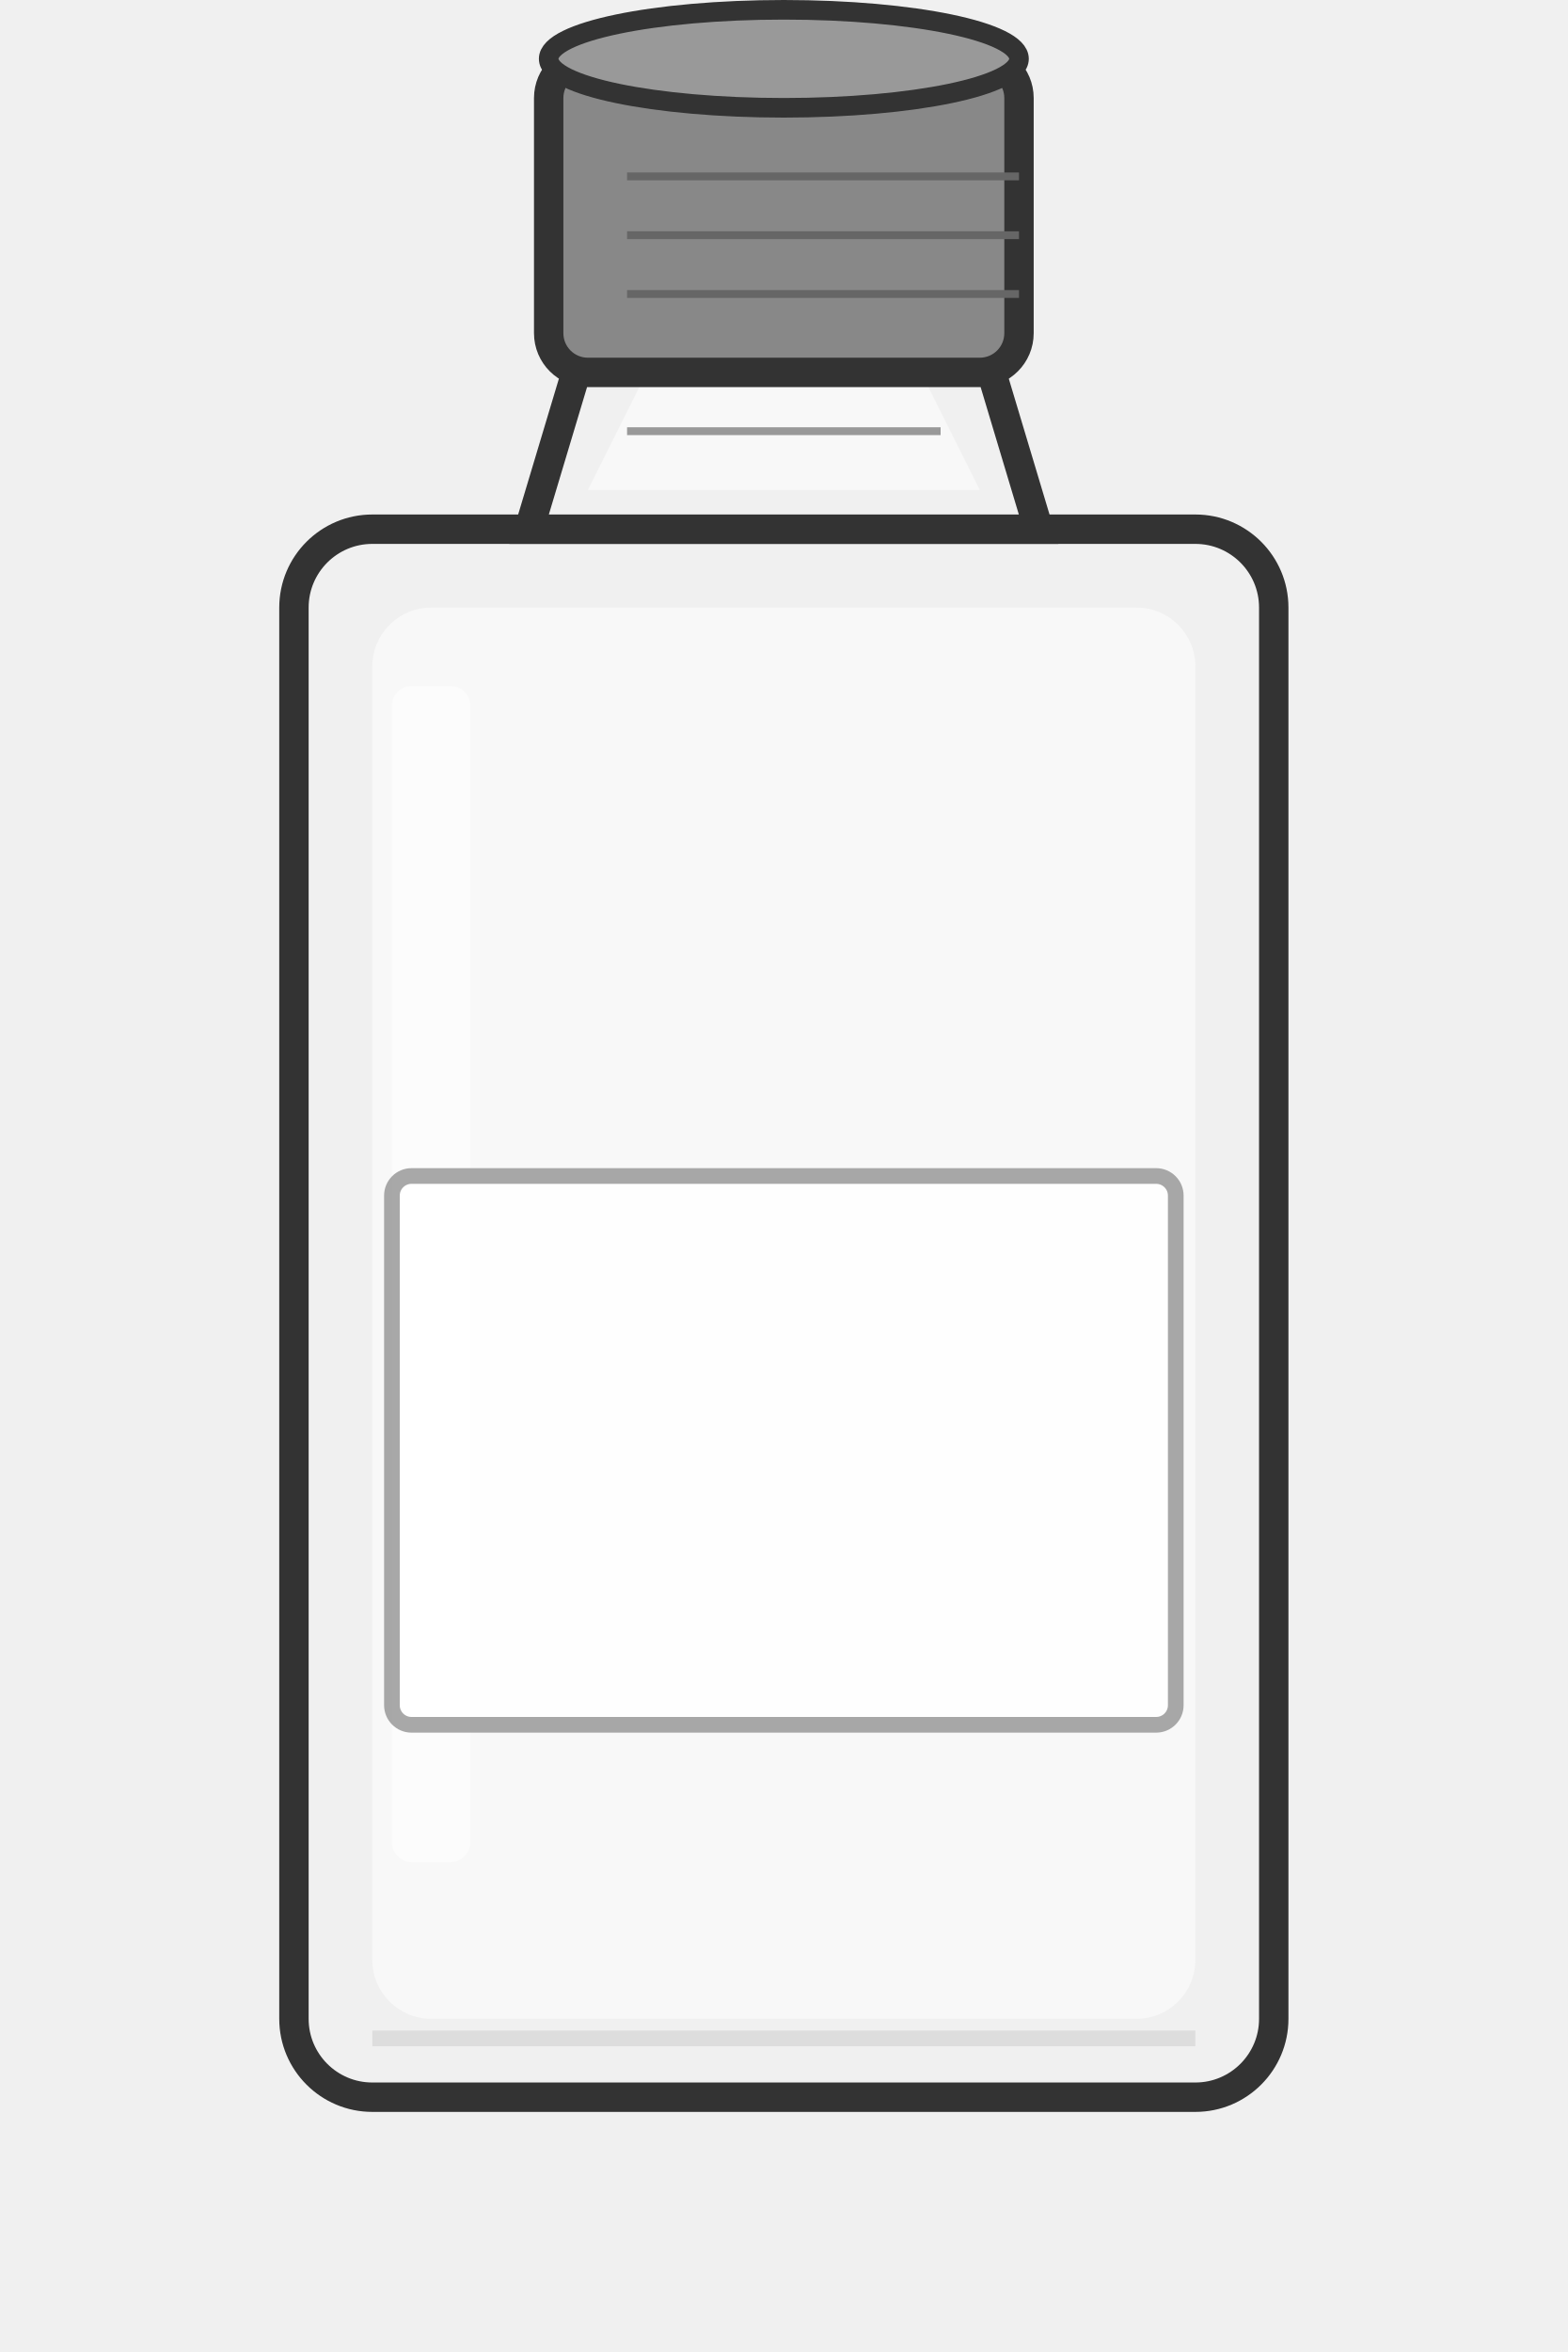
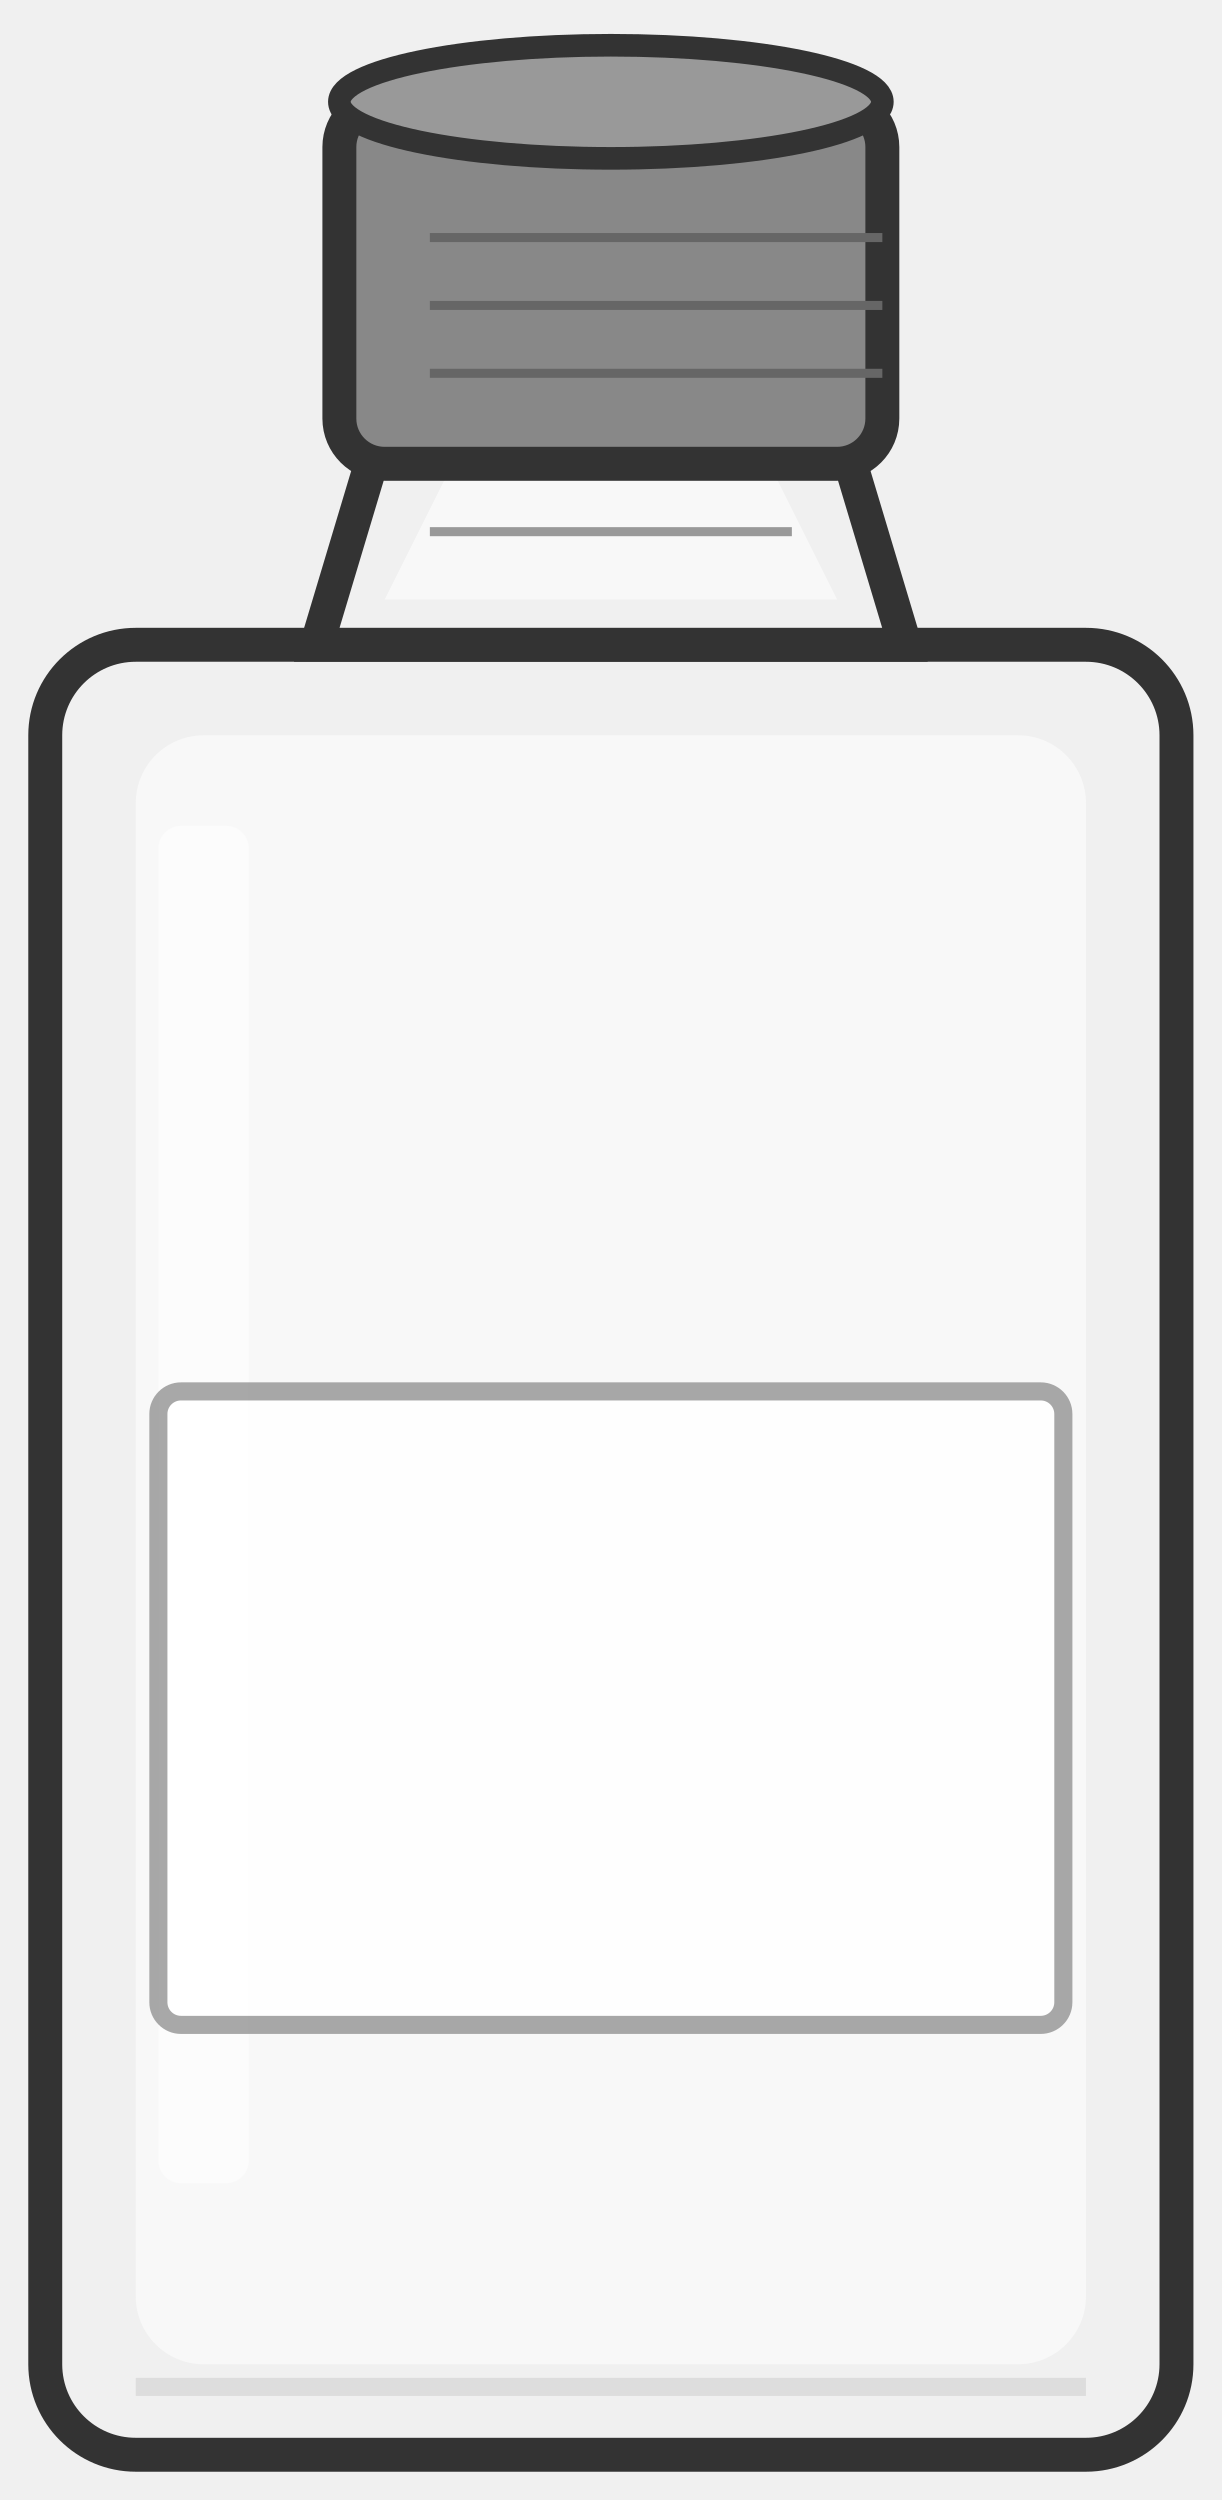
- <svg xmlns="http://www.w3.org/2000/svg" id="media_bottle" viewBox="0 0 80 120">
+ <svg xmlns="http://www.w3.org/2000/svg" id="media_bottle" viewBox="0 0 54 110.5">
  <defs>
    <clipPath id="anchor_liquid_clip">
-       <rect x="19" y="31" width="42" height="72" rx="2" />
+       <rect x="6" y="32.5" width="42" height="72" rx="2" />
    </clipPath>
  </defs>
  <g id="body">
-     <rect x="15" y="27" width="50" height="80" rx="4" fill="#f0f0f0" stroke="#333333" stroke-width="1.5" />
-     <rect x="19" y="31" width="42" height="72" rx="3" fill="#f8f8f8" stroke="none" />
-     <rect x="20" y="35" width="4" height="60" rx="1" fill="#ffffff" opacity="0.5" />
-     <line x1="19" y1="104" x2="61" y2="104" stroke="#dddddd" stroke-width="0.8" />
+     <rect x="2" y="28.5" width="50" height="80" rx="4" fill="#f0f0f0" stroke="#333333" stroke-width="1.5" />
+     <rect x="6" y="32.5" width="42" height="72" rx="3" fill="#f8f8f8" stroke="none" />
+     <rect x="7" y="36.5" width="4" height="60" rx="1" fill="#ffffff" opacity="0.5" />
+     <line x1="6" y1="105.5" x2="48" y2="105.5" stroke="#dddddd" stroke-width="0.8" />
  </g>
  <g id="neck">
-     <path d="M 30 17 L 27 27 L 53 27 L 50 17 Z" fill="#f0f0f0" stroke="#333333" stroke-width="1.5" />
-     <path d="M 33 19 L 30 25 L 50 25 L 47 19 Z" fill="#f8f8f8" stroke="none" />
-     <line x1="32" y1="22" x2="48" y2="22" stroke="#999999" stroke-width="0.4" />
+     <path d="M 17 18.5 L 14 28.5 L 40 28.5 L 37 18.5 Z" fill="#f0f0f0" stroke="#333333" stroke-width="1.5" />
+     <path d="M 20 20.5 L 17 26.5 L 37 26.5 L 34 20.5 Z" fill="#f8f8f8" stroke="none" />
+     <line x1="19" y1="23.5" x2="35" y2="23.5" stroke="#999999" stroke-width="0.4" />
  </g>
  <g id="cap">
-     <rect x="28" y="3" width="24" height="16" rx="2" fill="#888888" stroke="#333333" stroke-width="1.5" />
-     <ellipse cx="40" cy="3" rx="12" ry="2.5" fill="#999999" stroke="#333333" stroke-width="1" />
-     <line x1="32" y1="9" x2="52" y2="9" stroke="#666666" stroke-width="0.4" />
-     <line x1="32" y1="12" x2="52" y2="12" stroke="#666666" stroke-width="0.4" />
-     <line x1="32" y1="15" x2="52" y2="15" stroke="#666666" stroke-width="0.4" />
+     <rect x="15" y="4.5" width="24" height="16" rx="2" fill="#888888" stroke="#333333" stroke-width="1.5" />
+     <ellipse cx="27" cy="4.5" rx="12" ry="2.5" fill="#999999" stroke="#333333" stroke-width="1" />
+     <line x1="19" y1="10.5" x2="39" y2="10.5" stroke="#666666" stroke-width="0.4" />
+     <line x1="19" y1="13.5" x2="39" y2="13.5" stroke="#666666" stroke-width="0.4" />
+     <line x1="19" y1="16.5" x2="39" y2="16.5" stroke="#666666" stroke-width="0.4" />
  </g>
  <g id="label_frame">
-     <rect x="20" y="60" width="40" height="28" rx="1" fill="#ffffff" opacity="0.85" stroke="#999999" stroke-width="0.8" />
+     <rect x="7" y="61.5" width="40" height="28" rx="1" fill="#ffffff" opacity="0.85" stroke="#999999" stroke-width="0.8" />
  </g>
  <g id="overlay_root" />
-   <rect id="anchor_liquid_bounds" x="19" y="31" width="42" height="72" fill="none" stroke="none" display="none" />
-   <rect id="anchor_highlight" x="13" y="1" width="56" height="110" fill="none" stroke="none" display="none" />
-   <rect id="anchor_label" x="20" y="60" width="40" height="28" fill="none" stroke="none" display="none" />
-   <rect id="anchor_error" x="60" y="24" width="16" height="16" fill="none" stroke="none" display="none" />
+   <rect id="anchor_liquid_bounds" x="6" y="32.5" width="42" height="72" fill="none" stroke="none" display="none" />
+   <rect id="anchor_highlight" x="0" y="2.5" width="56" height="110" fill="none" stroke="none" display="none" />
+   <rect id="anchor_label" x="7" y="61.5" width="40" height="28" fill="none" stroke="none" display="none" />
+   <rect id="anchor_error" x="47" y="25.5" width="16" height="16" fill="none" stroke="none" display="none" />
</svg>
